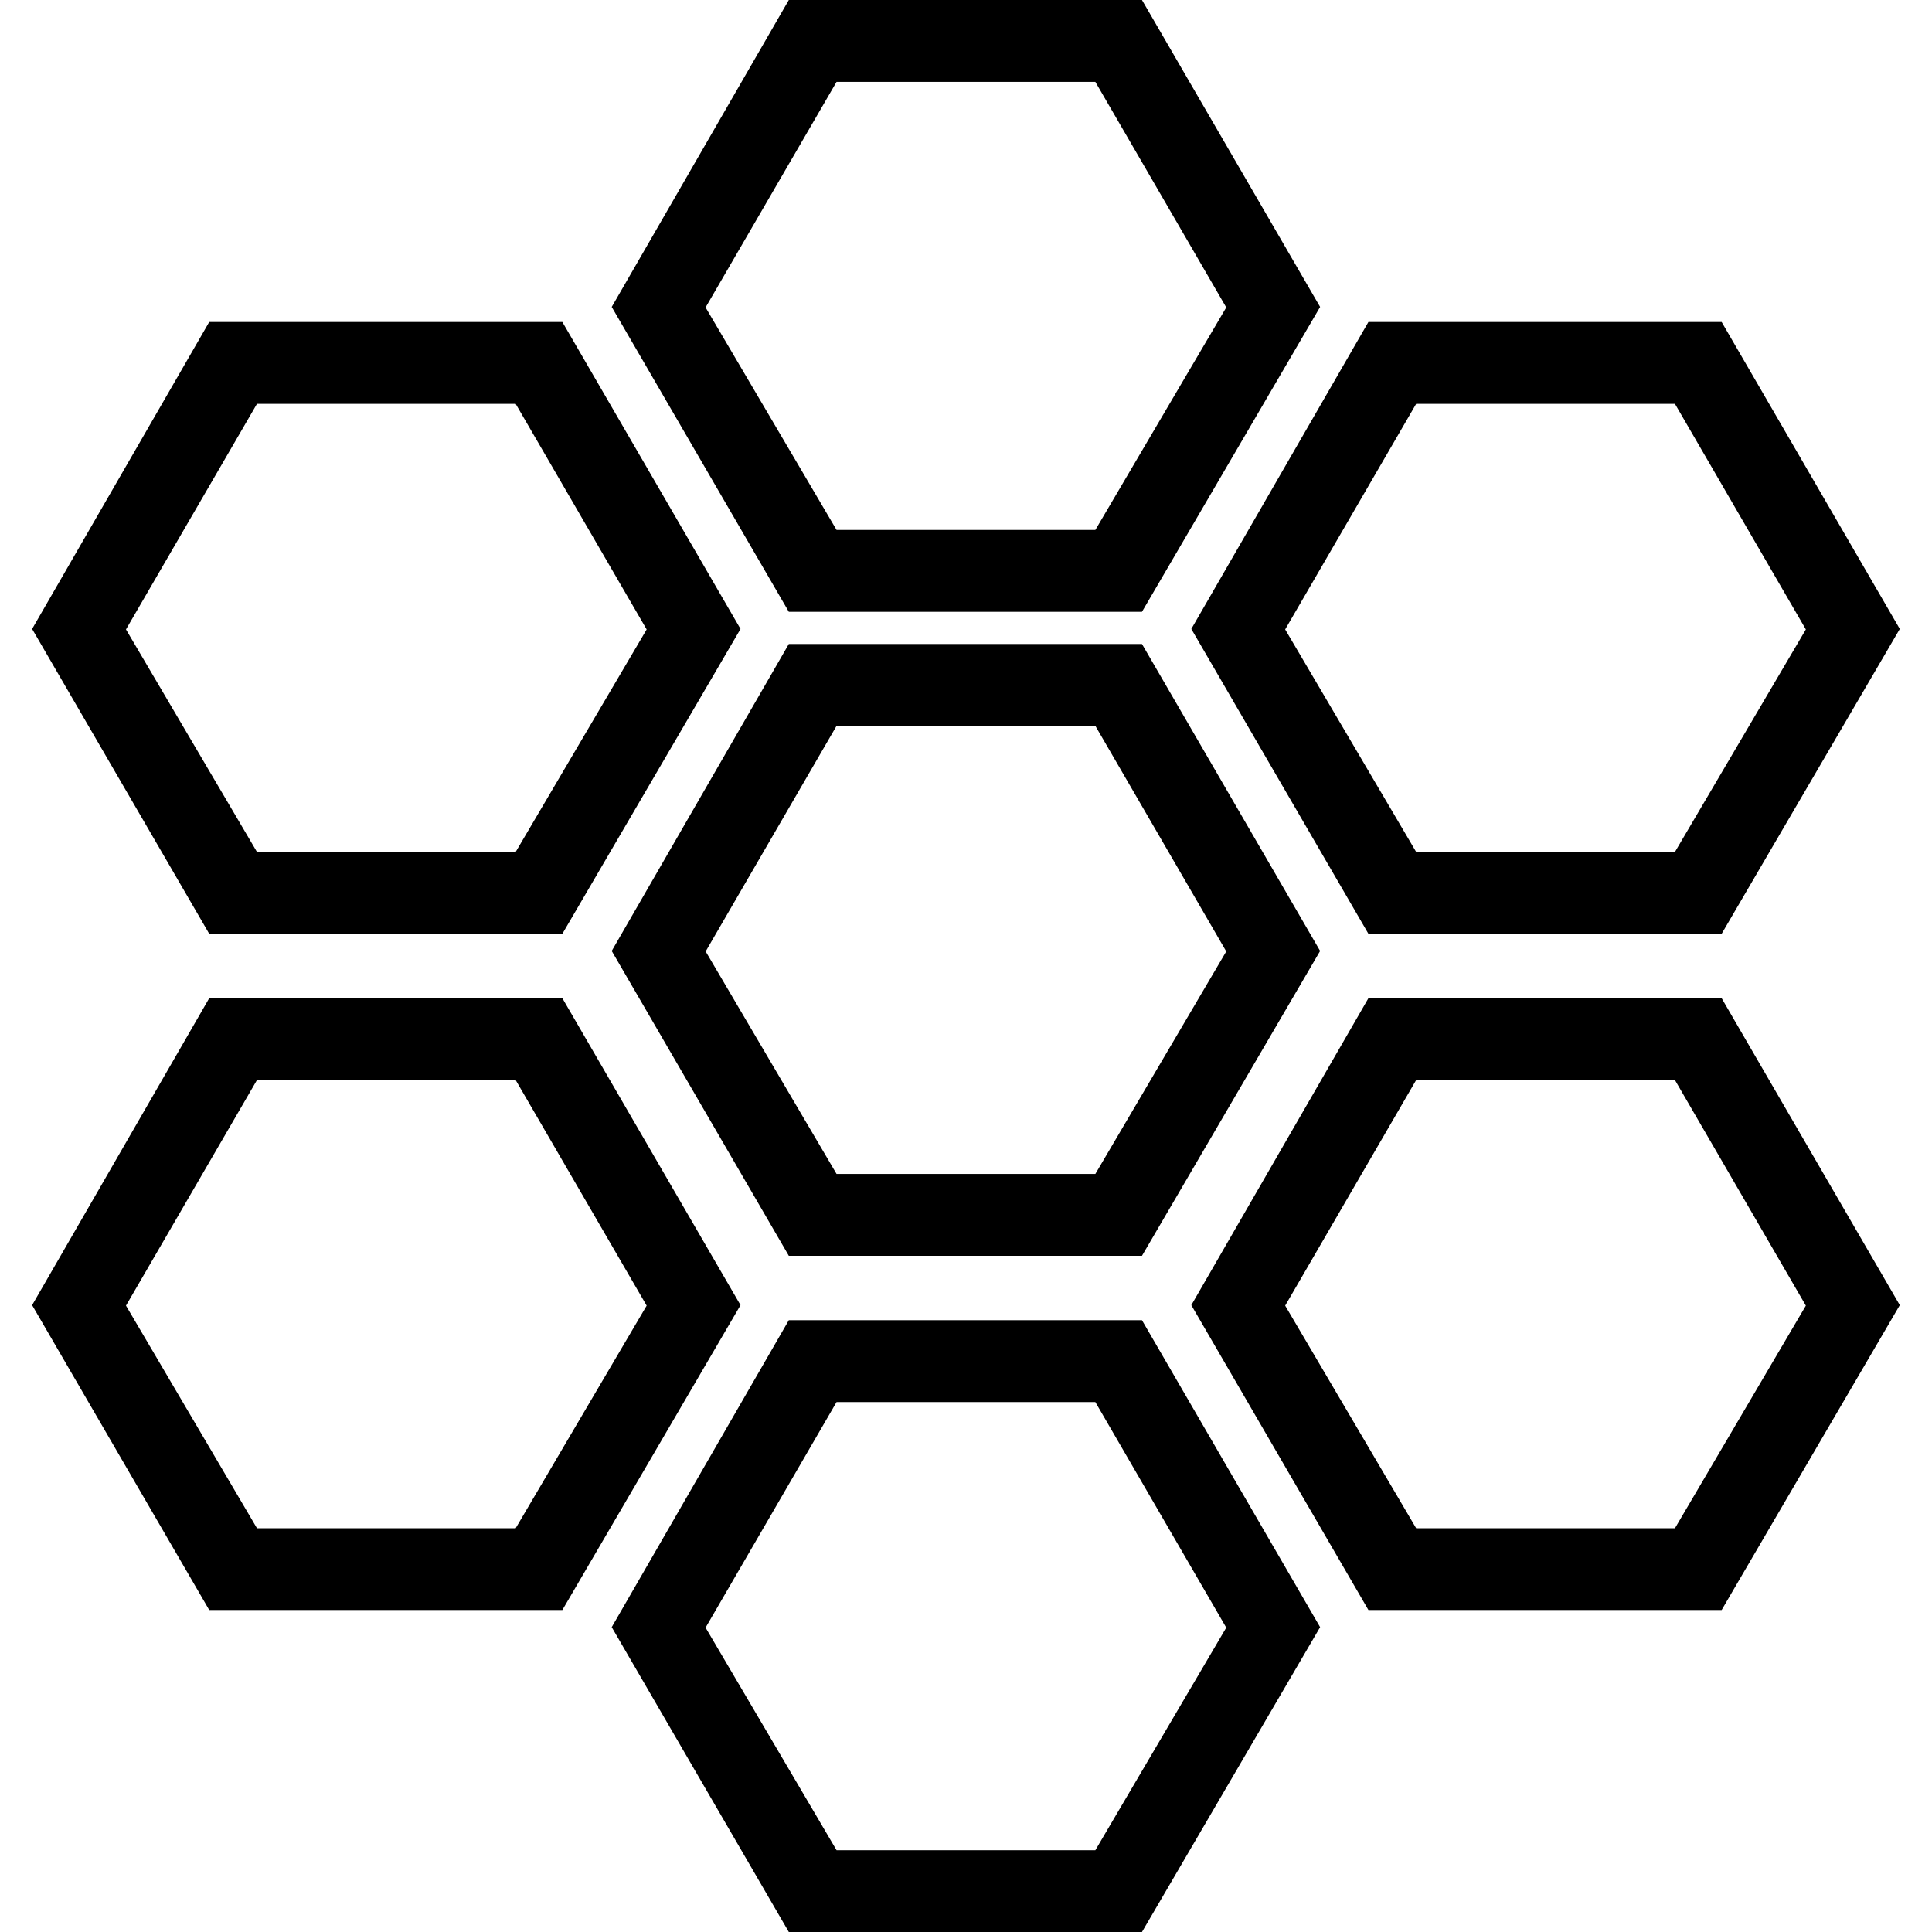
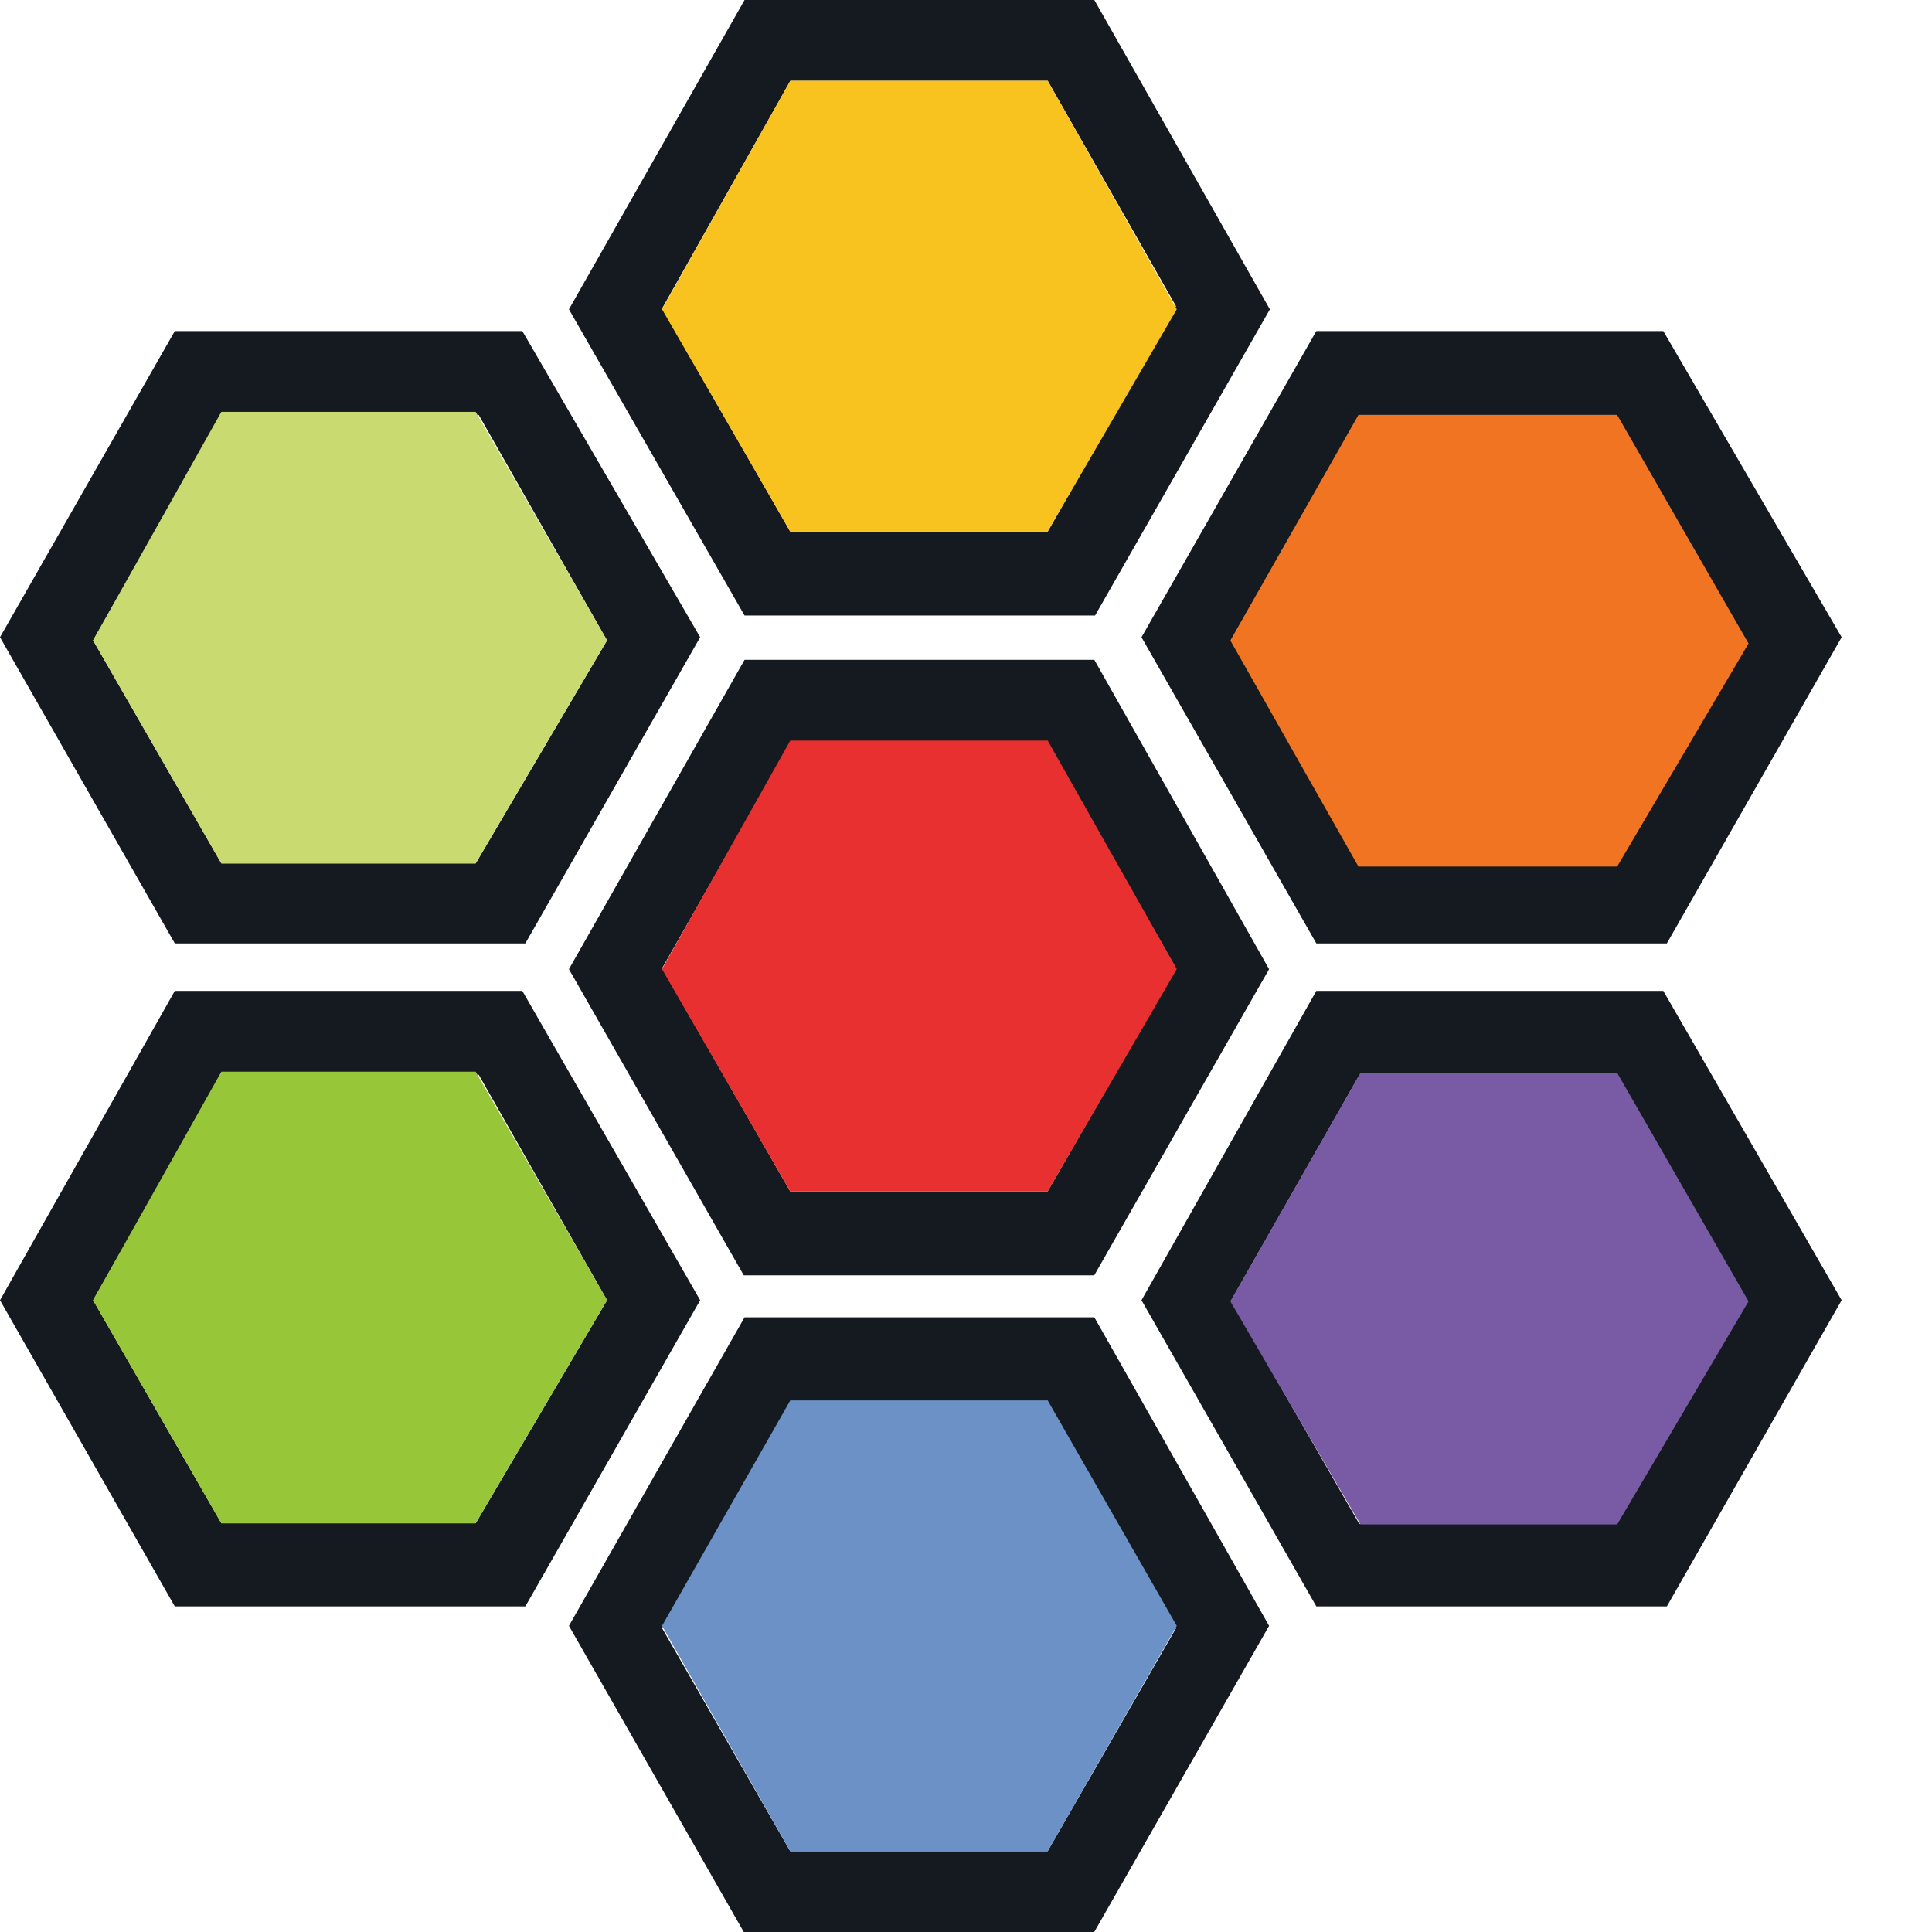
- <svg xmlns="http://www.w3.org/2000/svg" role="img" viewBox="0 0 24 24">
-   <path d="M13.607 14.583h-3.215l-1.626-2.764 1.626-2.802h3.215l1.626 2.802-1.626 2.764ZM14.186 8H9.799l-2.2 3.813 2.2 3.787h4.387l2.213-3.787L14.186 8Zm-4.387 8.4-2.2 3.813L9.799 24h4.387l2.213-3.787-2.213-3.813H9.799Zm-1.034 3.819 1.627-2.802h3.215l1.626 2.802-1.626 2.765h-3.215l-1.627-2.765ZM9.799 0l-2.2 3.813 2.2 3.787h4.387l2.213-3.787L14.186 0H9.799ZM8.765 3.819l1.627-2.802h3.215l1.626 2.802-1.626 2.764h-3.215L8.765 3.819Zm8.234 8.581-2.2 3.813 2.2 3.787h4.388l2.213-3.787-2.213-3.813h-4.388Zm-1.034 3.819 1.627-2.802h3.215l1.626 2.802-1.626 2.765h-3.215l-1.627-2.765ZM16.999 4l-2.2 3.813 2.2 3.787h4.388L23.6 7.813 21.387 4h-4.388Zm-1.034 3.819 1.627-2.802h3.215l1.626 2.802-1.626 2.764h-3.215l-1.627-2.764ZM2.599 12.4l-2.2 3.813L2.599 20h4.387l2.213-3.787L6.986 12.4H2.599Zm-1.034 3.819 1.627-2.802h3.214l1.627 2.802-1.627 2.765H3.192l-1.627-2.765ZM2.599 4l-2.2 3.813 2.2 3.787h4.387l2.213-3.787L6.986 4H2.599ZM1.565 7.819l1.627-2.802h3.214l1.627 2.802-1.627 2.764H3.192L1.565 7.819Z" />
+ <svg xmlns="http://www.w3.org/2000/svg" role="img" viewBox="0 0 42 42" fill="none">
+   <path d="M23.79 14.344H16.186L12.368 21.069L16.169 27.725H23.788L27.589 21.069L23.79 14.344ZM22.775 25.9H17.179L14.393 21.051L17.182 16.151H22.777L25.566 21.051L22.775 25.9Z" fill="#141A1F" />
+   <path d="M14.392 21.068L17.18 25.9H22.776L25.582 21.068L22.776 16.1H17.18L14.392 21.068Z" fill="#E83030" />
+   <path d="M23.79 28.637H16.186L12.368 35.344L16.169 42H23.788L27.589 35.344L23.79 28.637ZM22.775 40.244H17.179L14.393 35.395L17.182 30.495H22.777L25.566 35.395L22.775 40.244Z" fill="#141A1F" />
+   <path d="M14.392 35.344L17.18 40.244H22.776L25.582 35.344L22.776 30.444H17.18L14.392 35.344Z" fill="#6B91C7" />
+   <path d="M23.79 0H16.186L12.368 6.725L16.186 13.381H23.806L27.606 6.725L23.79 0ZM22.775 11.556H17.179L14.393 6.707L17.182 1.757H22.777L25.566 6.657L22.775 11.556Z" fill="#141A1F" />
+   <path d="M14.392 6.723L17.18 11.556H22.776L25.582 6.723L22.776 1.756H17.18L14.392 6.723Z" fill="#F9C31F" />
+   <path d="M36.159 21.541H28.616L24.815 28.266L28.616 34.922H36.236L40.036 28.266L36.159 21.541ZM35.144 33.126H29.549L26.76 28.277L29.549 23.377H35.144L37.933 28.277L35.144 33.126Z" fill="#141A1F" />
+   <path d="M26.747 28.291L29.576 33.14H35.156L38.012 28.291L35.156 23.323H29.576L26.747 28.291Z" fill="#795AA5" />
+   <path d="M36.159 7.197H28.616L24.815 13.853L28.616 20.509H36.236L40.036 13.853L36.159 7.197ZM35.144 18.77H29.549L26.76 13.921L29.549 9.021H35.144L37.933 13.921L35.144 18.77Z" fill="#141A1F" />
+   <path d="M26.747 13.924L29.531 18.838H35.156L38.012 13.989L35.156 9.021L29.531 9.021L26.747 13.924Z" fill="#F17423" />
+   <path d="M11.355 21.541H3.8L0 28.266L3.8 34.922H11.42L15.221 28.266L11.355 21.541ZM10.341 33.115H4.812L2.024 28.266L4.812 23.366H10.408L13.197 28.266L10.341 33.115Z" fill="#141A1F" />
+   <path d="M2.023 28.265L4.812 33.114H10.34L13.196 28.265L10.34 23.297H4.812L2.023 28.265Z" fill="#97C639" />
+   <path d="M11.355 7.197H3.8L0 13.853L3.8 20.509H11.42L15.221 13.853L11.355 7.197ZM10.341 18.771H4.812L2.024 13.922L4.812 9.022H10.408L13.197 13.922L10.341 18.771Z" fill="#141A1F" />
+   <path d="M2.023 13.92L4.812 18.769H10.34L13.196 13.92L10.34 8.953H4.812L2.023 13.92Z" fill="#C9DB70" />
</svg>
